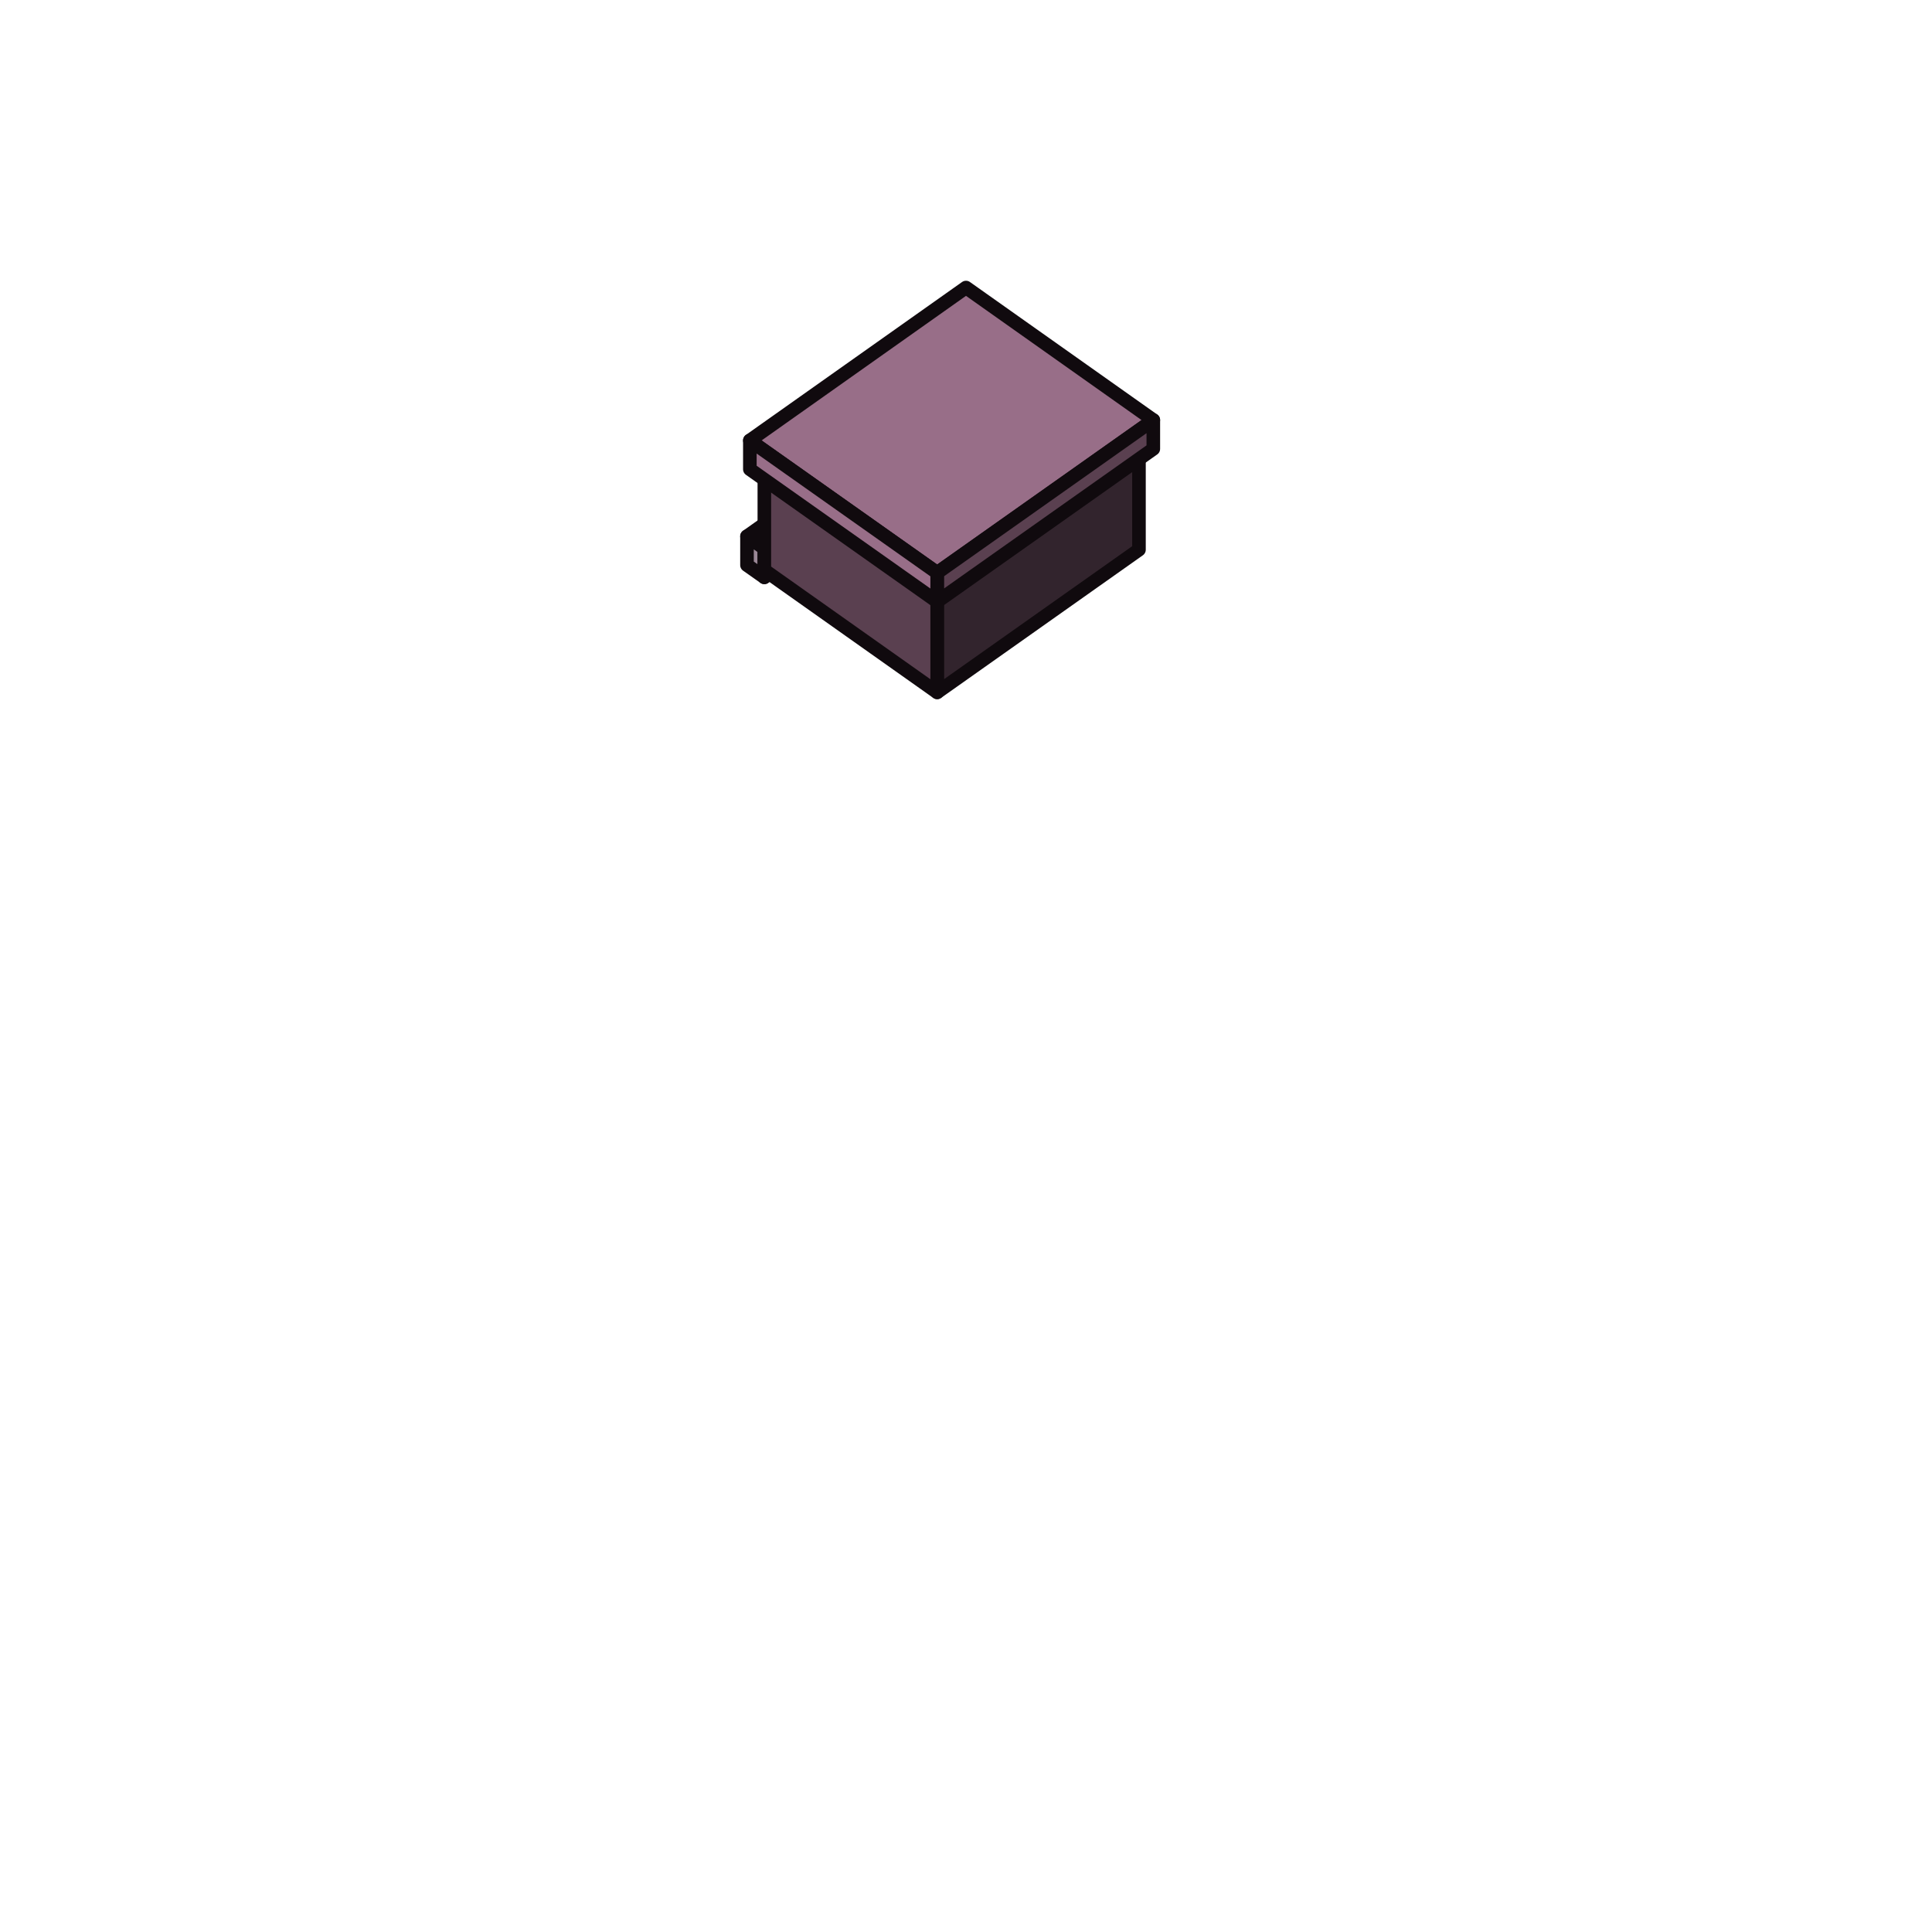
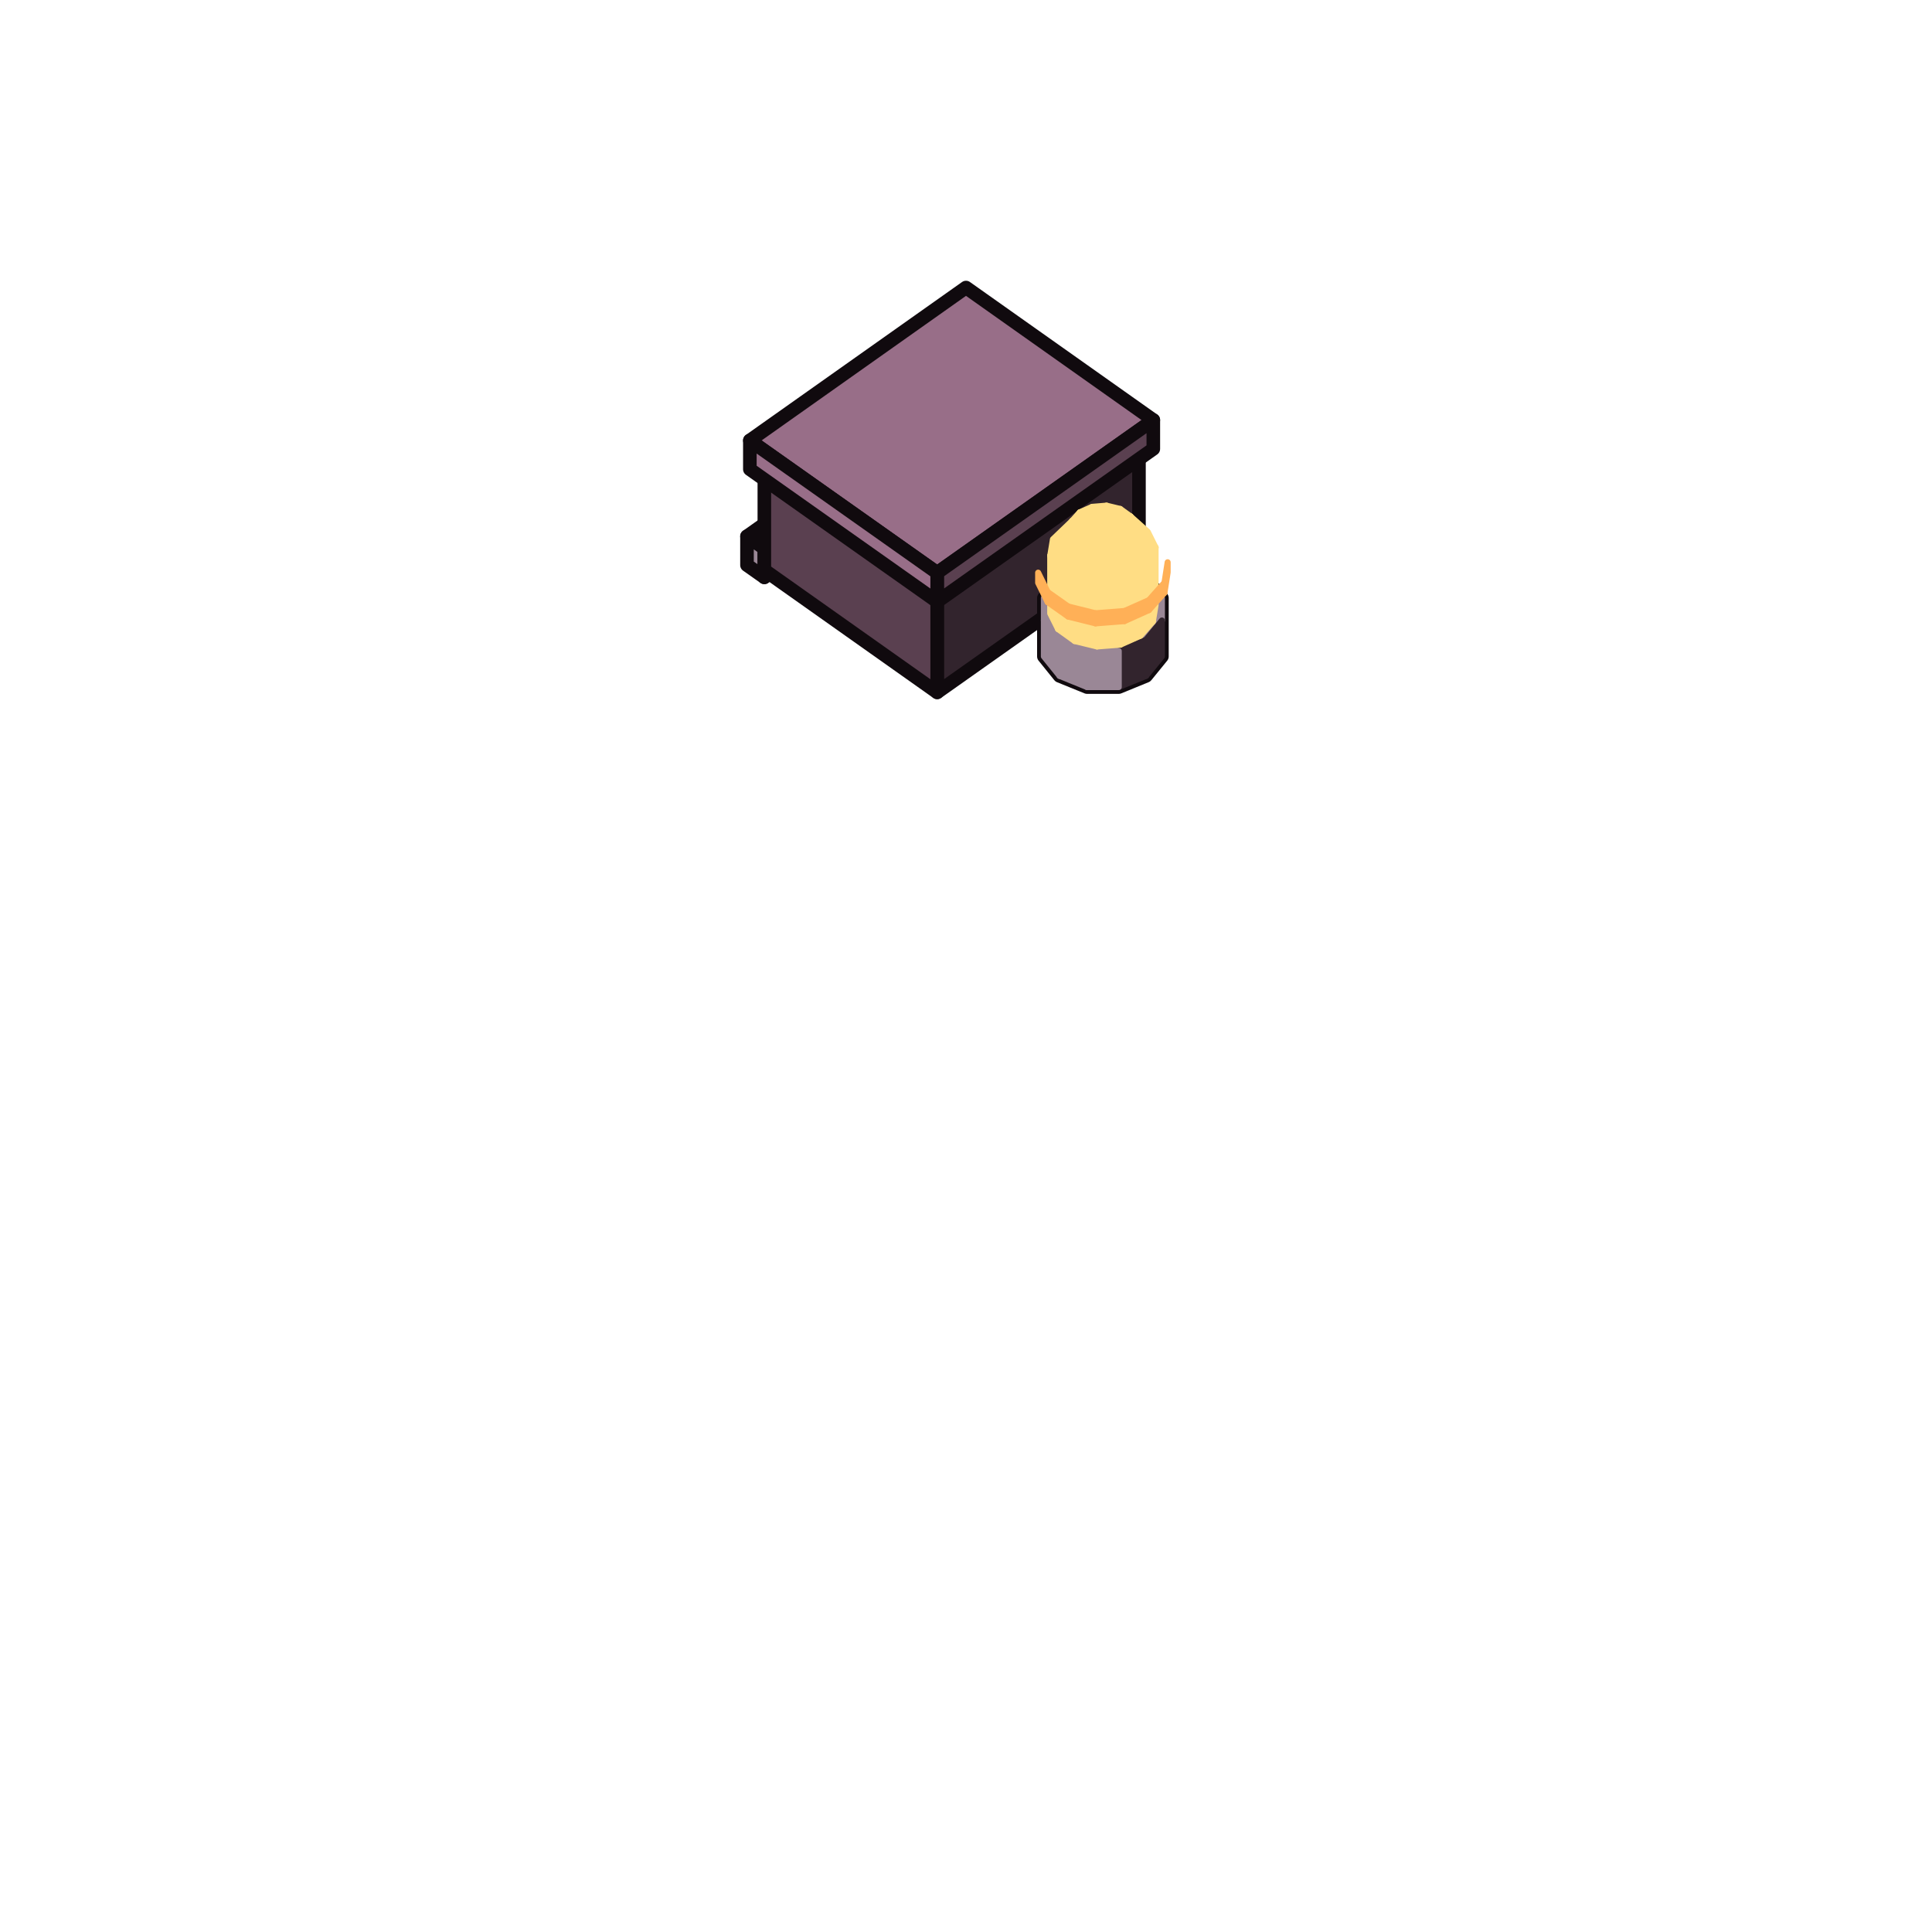
<svg xmlns="http://www.w3.org/2000/svg" viewBox="0 0 128 128" width="128" height="128" data-part-id="jugg_head" data-type="head" data-direction="west">
  <g stroke="#100a0e" stroke-width="0.9" stroke-linejoin="round">
    <path d="M50.64 38.25 L64.0 28.8 L64.0 26.89 L50.64 36.34 Z" fill="#32242d" />
    <path d="M64.0 26.89 L62.85 26.08 L49.49 35.53 L50.64 36.34 Z" fill="#9a8796" />
    <path d="M52.54 34.03 L62.09 27.28 L62.09 25.28 L52.54 32.03 Z" fill="#ffb057" />
    <path d="M62.09 25.28 L61.52 24.87 L51.97 31.62 L52.54 32.03 Z" fill="#ffb057" />
    <path d="M49.49 37.44 L50.64 38.25 L50.64 36.34 L49.49 35.53 Z" fill="#9a8796" />
    <path d="M51.97 33.63 L52.54 34.03 L52.54 32.03 L51.97 31.62 Z" fill="#ffb057" />
    <path d="M75.46 29.74 L64.0 21.64 L50.64 31.09 L62.09 39.19 Z" fill="#986e88" />
    <path d="M76.41 27.83 L64.0 19.05 L49.68 29.18 L62.09 37.95 Z" fill="#986e88" />
    <path d="M62.09 45.87 L75.46 36.42 L75.46 29.74 L62.09 39.19 Z" fill="#32242d" />
    <path d="M50.64 37.77 L62.09 45.87 L62.09 39.19 L50.64 31.09 Z" fill="#5a4050" />
+     <path d="M69.16 39.62 L70.2 38.34 L72.02 37.6 L74.12 37.6 L75.93 38.34 L76.98 39.62 L76.98 43.49 L75.93 44.78 L74.12 45.52 L72.02 45.52 L70.2 44.78 L69.16 43.49 Z" fill="none" />
    <path d="M62.09 39.86 L76.41 29.74 L76.41 27.83 L62.09 37.95 Z" fill="#5a4050" />
+     <path d="M70.2 38.34 L69.16 39.62 L69.16 41.11 L70.2 42.39 L72.02 43.13 L74.12 43.13 L75.93 42.39 L76.98 41.11 L76.98 39.62 L75.93 38.34 L74.12 37.6 L72.02 37.6 Z" fill="#9a8796" stroke="#9a8796" stroke-width="0.4" />
+     <path d="M69.16 43.49 L70.2 44.78 L70.2 42.39 L69.16 41.11 Z" fill="#9a8796" stroke="#9a8796" stroke-width="0.4" />
+     <path d="M75.93 44.78 L76.98 43.49 L76.98 41.11 L75.93 42.39 Z" fill="#32242d" stroke="#32242d" stroke-width="0.4" />
    <path d="M49.68 31.09 L62.09 39.86 L62.09 37.95 L49.68 29.18 Z" fill="#986e88" />
+     <path d="M70.2 44.78 L72.02 45.52 L72.02 43.13 L70.2 42.39 Z" fill="#9a8796" stroke="#9a8796" stroke-width="0.4" />
+     <path d="M74.12 45.52 L75.93 44.78 L75.93 42.39 L74.12 43.13 Z" fill="#32242d" stroke="#32242d" stroke-width="0.4" />
+     <path d="M76.38 41.18 L76.56 40.09 L76.56 36.27 L76.38 37.37 Z" fill="#ffdd84" stroke="#ffdd84" stroke-width="0.4" />
+     <path d="M72.02 45.52 L74.12 45.52 L74.12 43.13 L72.02 43.13 Z" fill="#9a8796" stroke="#9a8796" stroke-width="0.4" />
+     <path d="M77.15 39.27 L77.36 37.92 L77.36 37.25 L77.15 38.6 Z" fill="#ffb057" stroke="#ffb057" stroke-width="0.4" />
+     <path d="M69.58 40.64 L70.1 41.68 L70.1 37.87 L69.58 36.82 Z" fill="#ffdd84" stroke="#ffdd84" stroke-width="0.4" />
+     <path d="M76.56 36.27 L76.04 35.23 L74.9 34.21 L75.22 34.85 Z" fill="#ffdd84" stroke="#ffdd84" stroke-width="0.4" />
+     <path d="M75.55 42.12 L76.38 41.18 L76.38 37.37 L75.55 38.3 Z" fill="#ffdd84" stroke="#ffdd84" stroke-width="0.4" />
+     <path d="M68.78 38.61 L69.41 39.89 L69.41 39.22 L68.78 37.94 Z" fill="#ffb057" stroke="#ffb057" stroke-width="0.4" />
+     <path d="M69.76 35.73 L69.58 36.82 L70.92 35.19 L71.03 34.51 Z" fill="#ffdd84" stroke="#ffdd84" stroke-width="0.4" />
+     <path d="M70.1 41.68 L71.2 42.47 L71.2 38.65 L70.1 37.87 Z" fill="#ffdd84" stroke="#ffdd84" stroke-width="0.4" />
+     <path d="M73.31 33.5 L72.36 33.58 L73.07 34.45 L73.07 34.45 Z" fill="#ffdd84" stroke="#ffdd84" stroke-width="0.4" />
+     <path d="M74.22 33.72 L73.31 33.5 L73.07 34.45 L73.07 34.45 Z" fill="#ffdd84" stroke="#ffdd84" stroke-width="0.4" />
+     <path d="M76.12 40.42 L77.15 39.27 L77.15 38.6 L76.12 39.76 Z" fill="#ffb057" stroke="#ffb057" stroke-width="0.4" />
+     <path d="M72.36 33.58 L71.54 33.94 L73.07 34.45 L73.07 34.45 Z" fill="#ffdd84" stroke="#ffdd84" stroke-width="0.4" />
+     <path d="M74.23 42.71 L75.55 42.12 L75.55 38.3 L74.23 38.89 Z" fill="#ffdd84" stroke="#ffdd84" stroke-width="0.4" />
+     <path d="M74.9 34.21 L74.22 33.72 L73.07 34.45 L73.07 34.45 Z" fill="#ffdd84" stroke="#ffdd84" stroke-width="0.4" />
+     <path d="M76.38 37.37 L76.56 36.27 L75.22 34.85 L75.11 35.52 Z" fill="#ffdd84" stroke="#ffdd84" stroke-width="0.4" />
+     <path d="M71.54 33.94 L71.03 34.51 L73.07 34.45 L73.07 34.45 Z" fill="#ffdd84" stroke="#ffdd84" stroke-width="0.4" />
+     <path d="M71.2 42.47 L72.68 42.83 L72.68 39.01 L71.2 38.65 Z" fill="#ffdd84" stroke="#ffdd84" stroke-width="0.4" />
+     <path d="M75.22 34.85 L74.9 34.21 L73.07 34.45 L73.07 34.45 Z" fill="#ffdd84" stroke="#ffdd84" stroke-width="0.4" />
+     <path d="M72.68 42.83 L74.23 42.71 L74.23 38.89 L72.68 39.01 Z" fill="#ffdd84" stroke="#ffdd84" stroke-width="0.4" />
+     <path d="M69.41 39.89 L70.77 40.85 L70.77 40.18 L69.41 39.22 Z" fill="#ffb057" stroke="#ffb057" stroke-width="0.4" />
+     <path d="M69.58 36.82 L70.1 37.87 L71.24 35.83 L70.92 35.19 Z" fill="#ffdd84" stroke="#ffdd84" stroke-width="0.4" />
+     <path d="M71.03 34.51 L70.92 35.19 L73.07 34.45 L73.07 34.45 Z" fill="#ffdd84" stroke="#ffdd84" stroke-width="0.4" />
+     <path d="M75.11 35.52 L75.22 34.85 L73.07 34.45 L73.07 34.45 Z" fill="#ffdd84" stroke="#ffdd84" stroke-width="0.4" />
+     <path d="M70.92 35.19 L71.24 35.83 L73.07 34.45 L73.07 34.45 Z" fill="#ffdd84" stroke="#ffdd84" stroke-width="0.4" />
+     <path d="M74.5 41.15 L76.12 40.42 L76.12 39.76 L74.5 40.48 Z" fill="#ffb057" stroke="#ffb057" stroke-width="0.4" />
+     <path d="M75.55 38.3 L76.38 37.37 L75.11 35.52 L74.6 36.1 Z" fill="#ffdd84" stroke="#ffdd84" stroke-width="0.4" />
+     <path d="M74.6 36.1 L75.11 35.52 L73.07 34.45 L73.07 34.45 Z" fill="#ffdd84" stroke="#ffdd84" stroke-width="0.4" />
+     <path d="M71.24 35.83 L71.92 36.31 L73.07 34.45 L73.07 34.45 Z" fill="#ffdd84" stroke="#ffdd84" stroke-width="0.4" />
+     <path d="M70.77 40.85 L72.58 41.3 L72.58 40.63 L70.77 40.18 Z" fill="#ffb057" stroke="#ffb057" stroke-width="0.4" />
+     <path d="M73.78 36.46 L74.6 36.1 L73.07 34.45 L73.07 34.45 Z" fill="#ffdd84" stroke="#ffdd84" stroke-width="0.4" />
+     <path d="M70.1 37.87 L71.2 38.65 L71.92 36.31 L71.24 35.83 Z" fill="#ffdd84" stroke="#ffdd84" stroke-width="0.4" />
+     <path d="M72.58 41.3 L74.5 41.15 L74.5 40.48 L72.58 40.63 Z" fill="#ffb057" stroke="#ffb057" stroke-width="0.4" />
+     <path d="M71.92 36.31 L72.83 36.54 L73.07 34.45 L73.07 34.45 Z" fill="#ffdd84" stroke="#ffdd84" stroke-width="0.4" />
+     <path d="M72.83 36.54 L73.78 36.46 L73.07 34.45 L73.07 34.45 Z" fill="#ffdd84" stroke="#ffdd84" stroke-width="0.4" />
+     <path d="M74.23 38.89 L75.55 38.3 L74.6 36.1 L73.78 36.46 Z" fill="#ffdd84" stroke="#ffdd84" stroke-width="0.4" />
+     <path d="M71.2 38.65 L72.68 39.01 L72.83 36.54 L71.92 36.31 Z" fill="#ffdd84" stroke="#ffdd84" stroke-width="0.4" />
+     <path d="M72.68 39.01 L74.23 38.89 L73.78 36.46 L72.83 36.54 Z" fill="#ffdd84" stroke="#ffdd84" stroke-width="0.4" />
  </g>
</svg>
